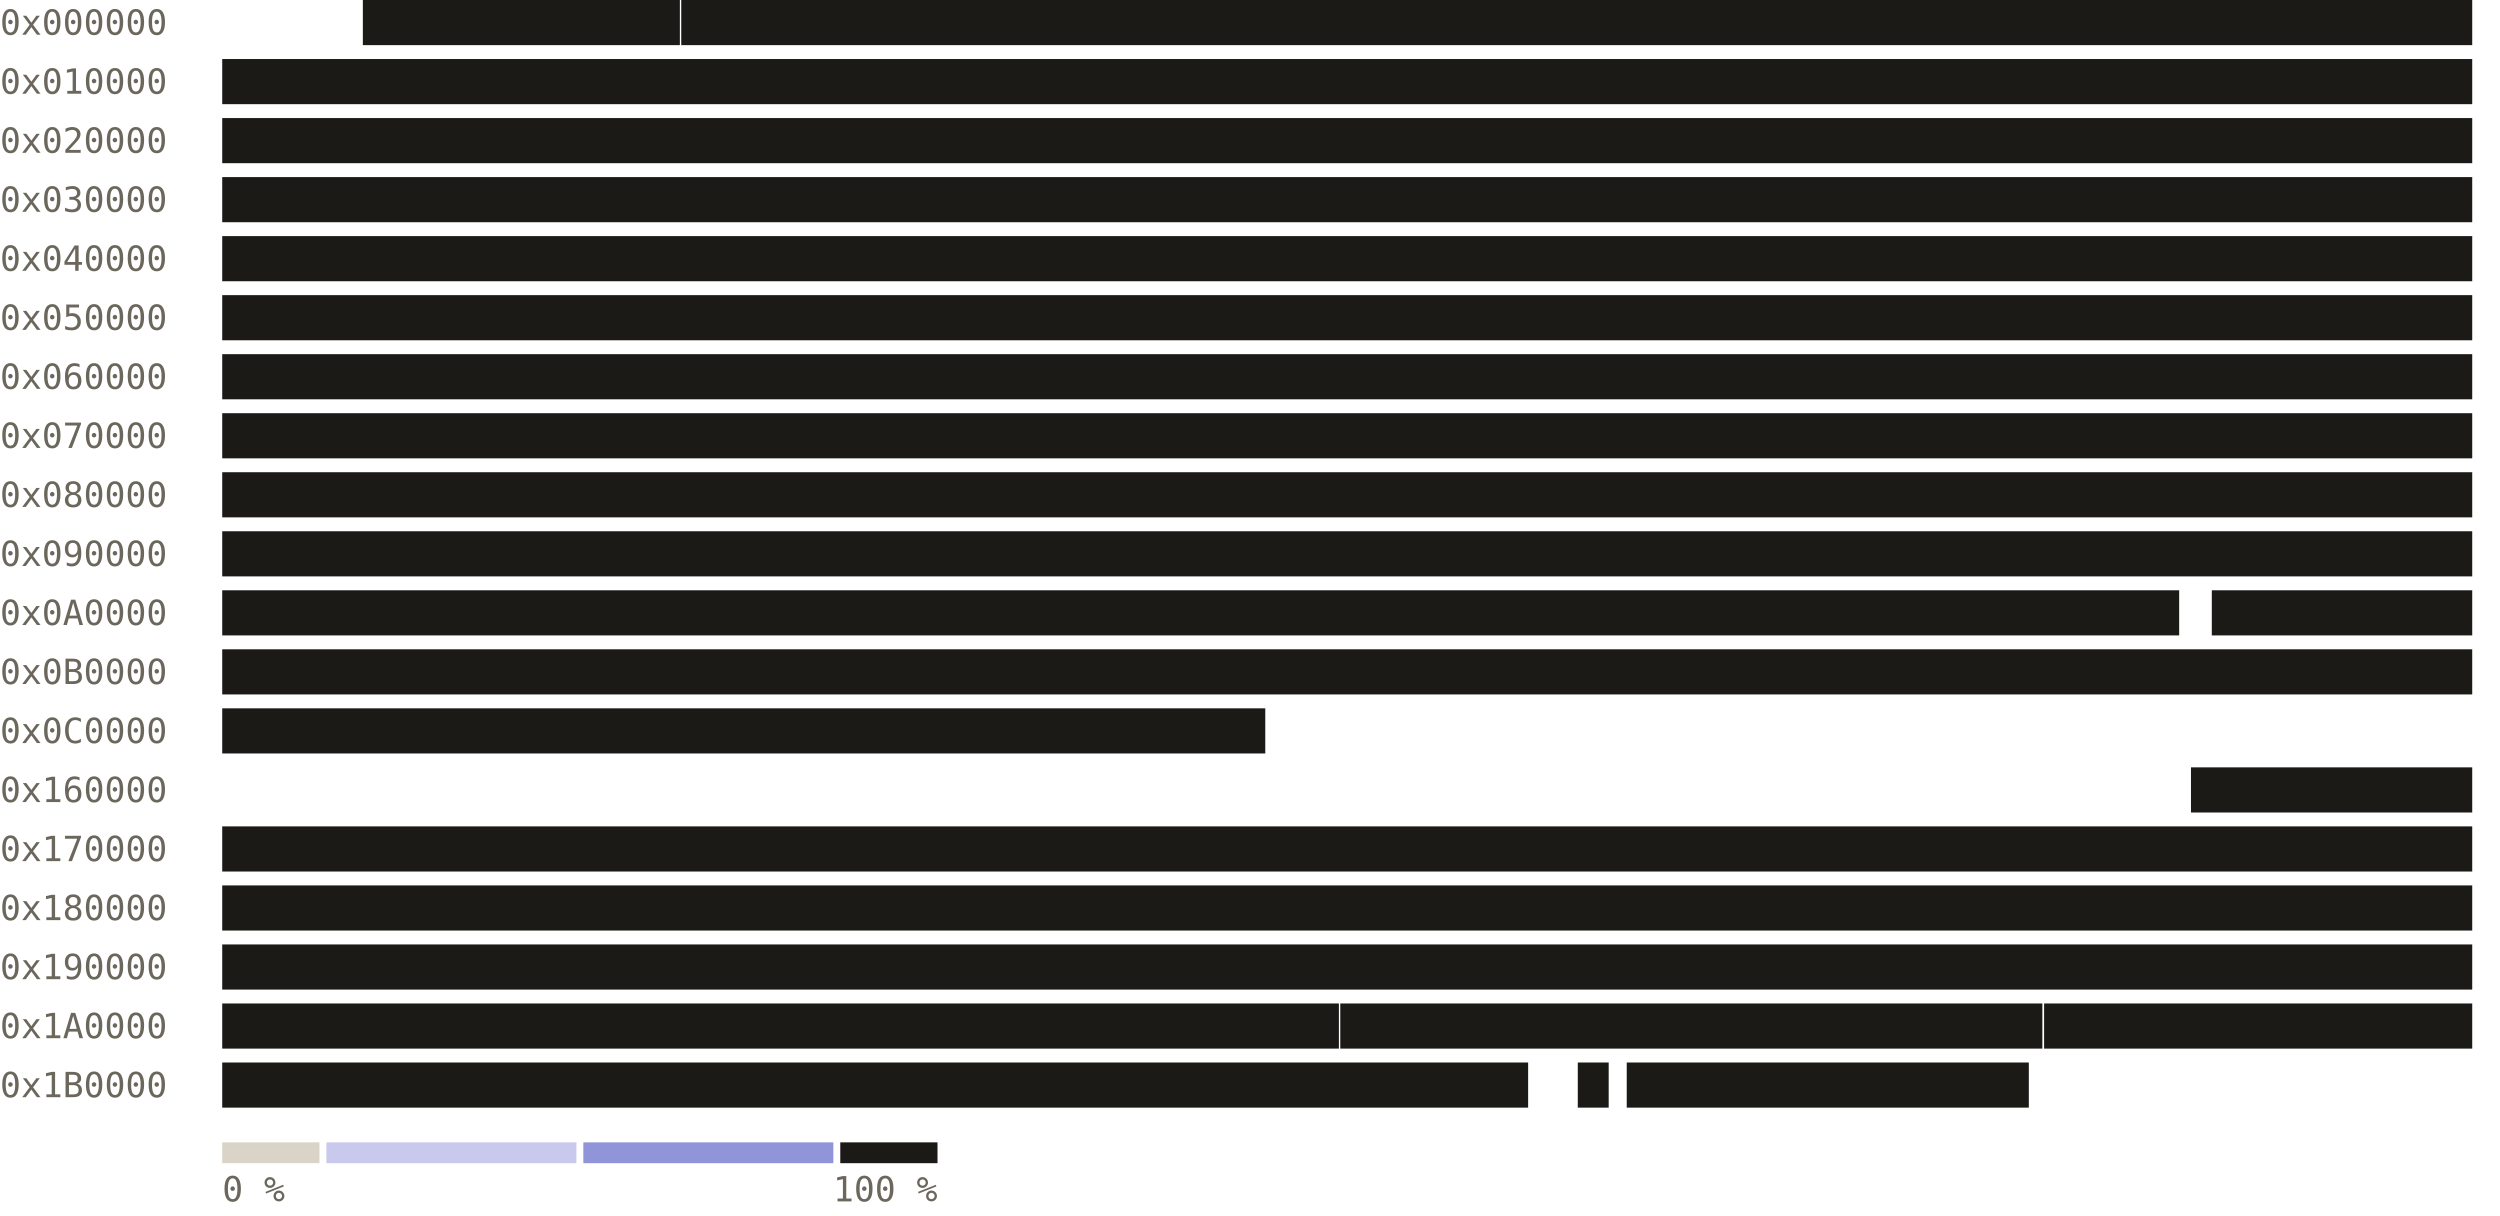
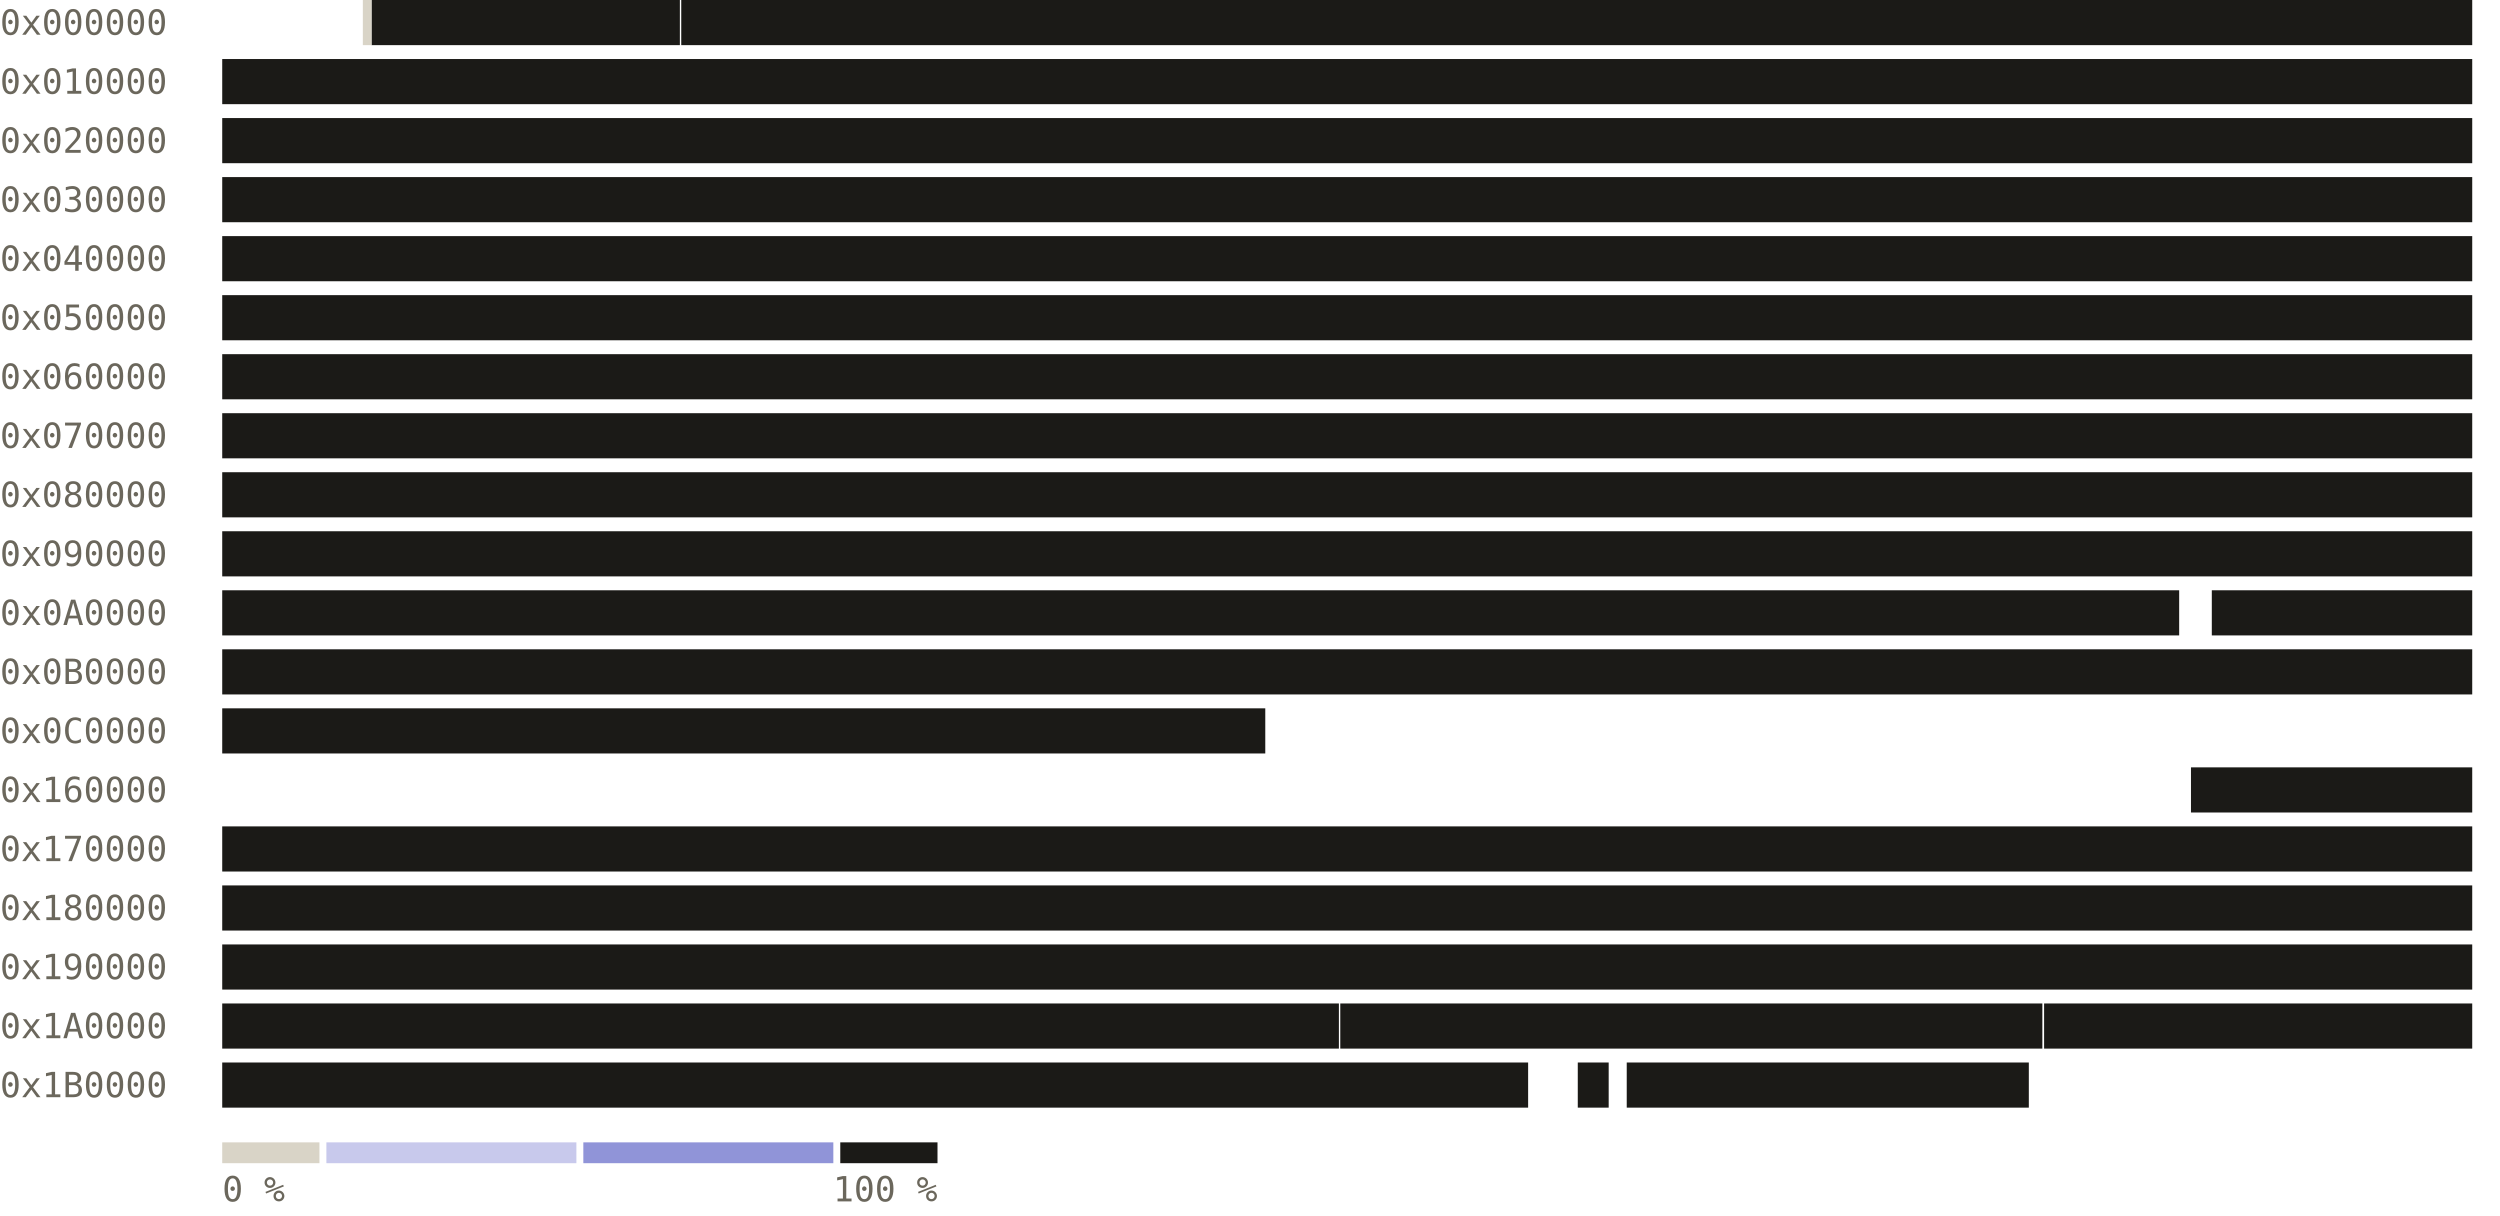
<svg xmlns="http://www.w3.org/2000/svg" viewBox="0 0 720 350" width="720" height="350">
  <style>text{font:10px monospace;fill:#6b675c}.q0{fill:#d9d4c7}.q1{fill:#e3e2f2}.q2{fill:#d6d6ef}.q3{fill:#c8c9ec}.q4{fill:#babce8}.q5{fill:#acafe4}.q6{fill:#9ea2df}.q7{fill:#9094d8}.q8{fill:#8186cf}.q9{fill:#7277c4}.q10{fill:#1b1a17}@media (prefers-color-scheme:dark){text{fill:#a8a293}.q0{fill:#4a463d}.q1{fill:#35375a}.q2{fill:#3c3f66}.q3{fill:#444772}.q4{fill:#4d517f}.q5{fill:#575b8c}.q6{fill:#62669a}.q7{fill:#6e72a8}.q8{fill:#7b7fb6}.q9{fill:#888cc4}.q10{fill:#d6d0bd}}</style>
  <text x="0" y="10">0x000000</text>
  <text x="0" y="27">0x010000</text>
  <text x="0" y="44">0x020000</text>
  <text x="0" y="61">0x030000</text>
  <text x="0" y="78">0x040000</text>
  <text x="0" y="95">0x050000</text>
  <text x="0" y="112">0x060000</text>
  <text x="0" y="129">0x070000</text>
  <text x="0" y="146">0x080000</text>
  <text x="0" y="163">0x090000</text>
  <text x="0" y="180">0x0A0000</text>
  <text x="0" y="197">0x0B0000</text>
  <text x="0" y="214">0x0C0000</text>
  <text x="0" y="231">0x160000</text>
  <text x="0" y="248">0x170000</text>
  <text x="0" y="265">0x180000</text>
  <text x="0" y="282">0x190000</text>
  <text x="0" y="299">0x1A0000</text>
  <text x="0" y="316">0x1B0000</text>
-   <path class="q10" d="M104.5 0h91.3v13h-91.3zM196.2 0h515.8v13h-515.8zM64 17h648v13h-648zM64 34h648v13h-648zM64 51h648v13h-648zM64 68h648v13h-648zM64 85h648v13h-648zM64 102h648v13h-648zM64 119h648v13h-648zM64 136h648v13h-648zM64 153h648v13h-648zM64 170h563.6v13h-563.6zM637 170h75v13h-75zM64 187h648v13h-648zM64 204h300.4v13h-300.4zM631 221h81v13h-81zM64 238h648v13h-648zM64 255h648v13h-648zM64 272h648v13h-648zM64 289h321.6v13h-321.6zM386 289h202.2v13h-202.2zM588.7 289h123.3v13h-123.3zM64 306h376.1v13h-376.1zM454.4 306h8.9v13h-8.9zM468.5 306h115.8v13h-115.8z" />
+   <path class="q10" d="M107 0h88.8v13h-88.8zM196.2 0h515.8v13h-515.8zM64 17h648v13h-648zM64 34h648v13h-648zM64 51h648v13h-648zM64 68h648v13h-648zM64 85h648v13h-648zM64 102h648v13h-648zM64 119h648v13h-648zM64 136h648v13h-648zM64 153h648v13h-648zM64 170h563.6v13h-563.6zM637 170h75v13h-75zM64 187h648v13h-648zM64 204h300.4v13h-300.4zM631 221h81v13h-81zM64 238h648v13h-648zM64 255h648v13h-648zM64 272h648v13h-648zM64 289h321.6v13h-321.6zM386 289h202.2v13h-202.2zM588.7 289h123.3v13h-123.3zM64 306h376.1v13h-376.1zM454.4 306h8.9v13h-8.9zM468.5 306h115.8v13h-115.8z" />
+   <path class="q0" d="M104.5 0h2.5v13h-2.5z" />
  <rect class="q0" x="64" y="329" width="28" height="6" />
  <rect class="q3" x="94" y="329" width="72" height="6" />
  <rect class="q7" x="168" y="329" width="72" height="6" />
  <rect class="q10" x="242" y="329" width="28" height="6" />
  <text x="64" y="346">0 %</text>
  <text x="270" y="346" text-anchor="end">100 %</text>
</svg>
